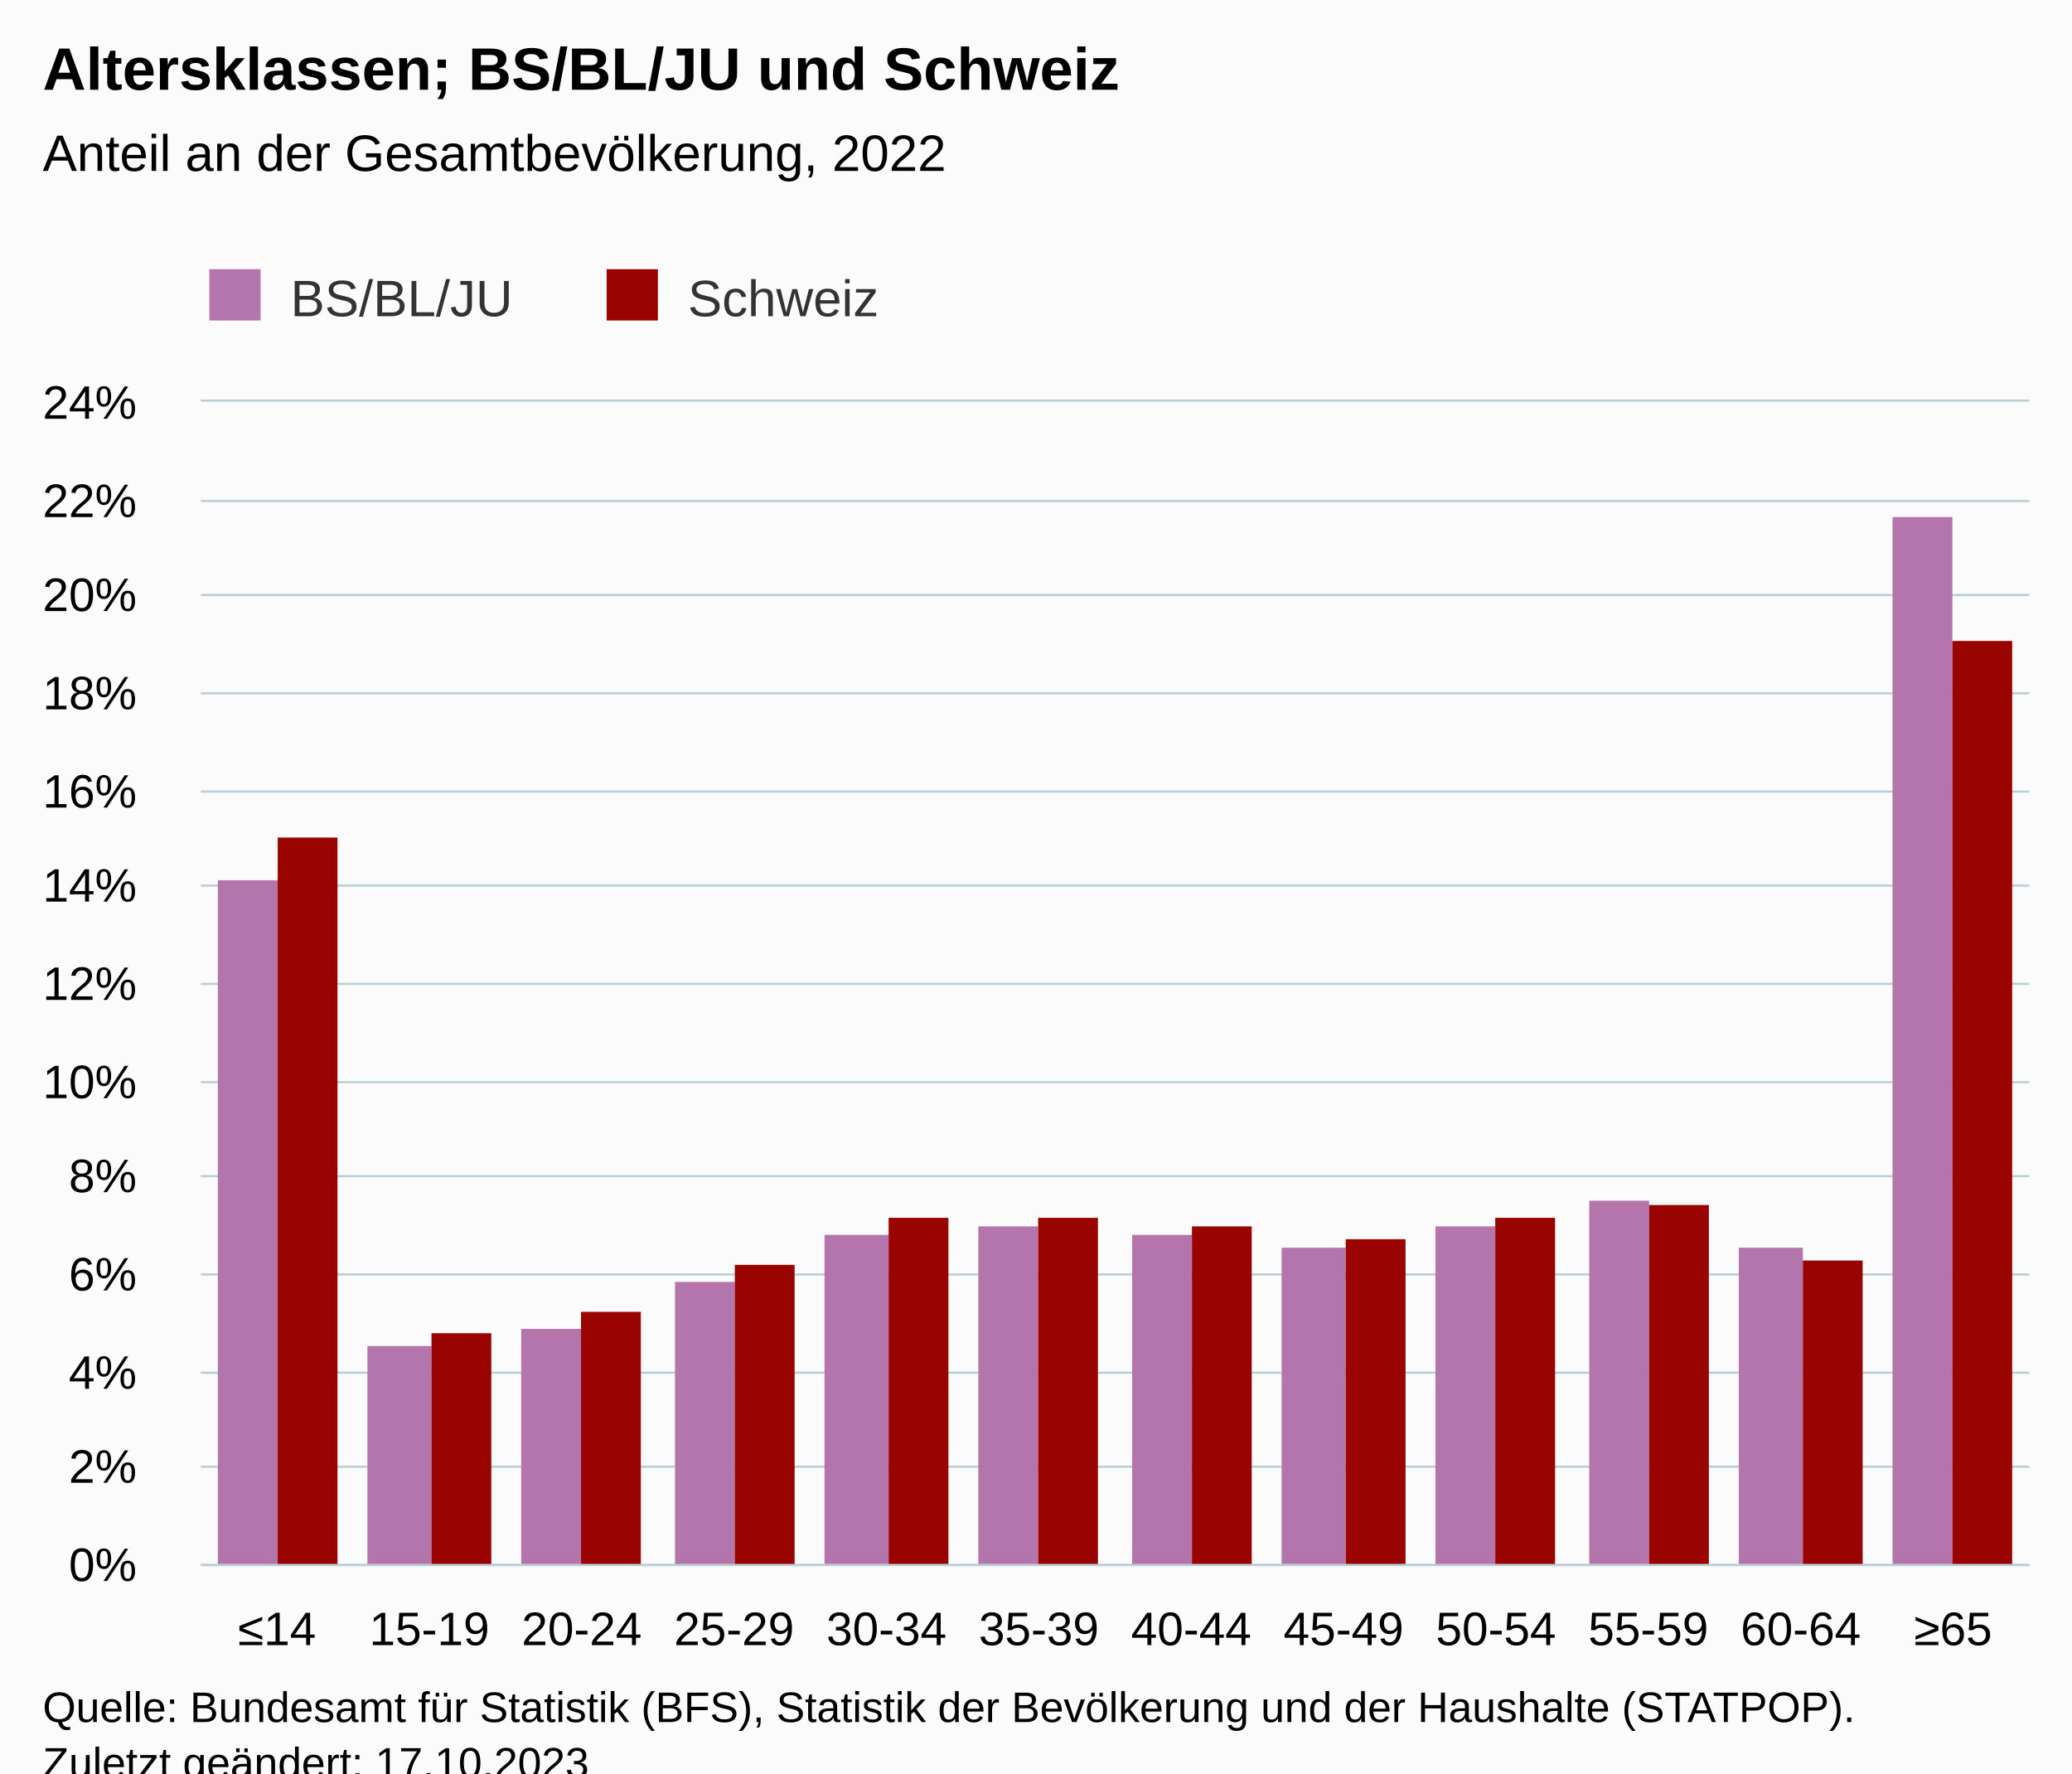
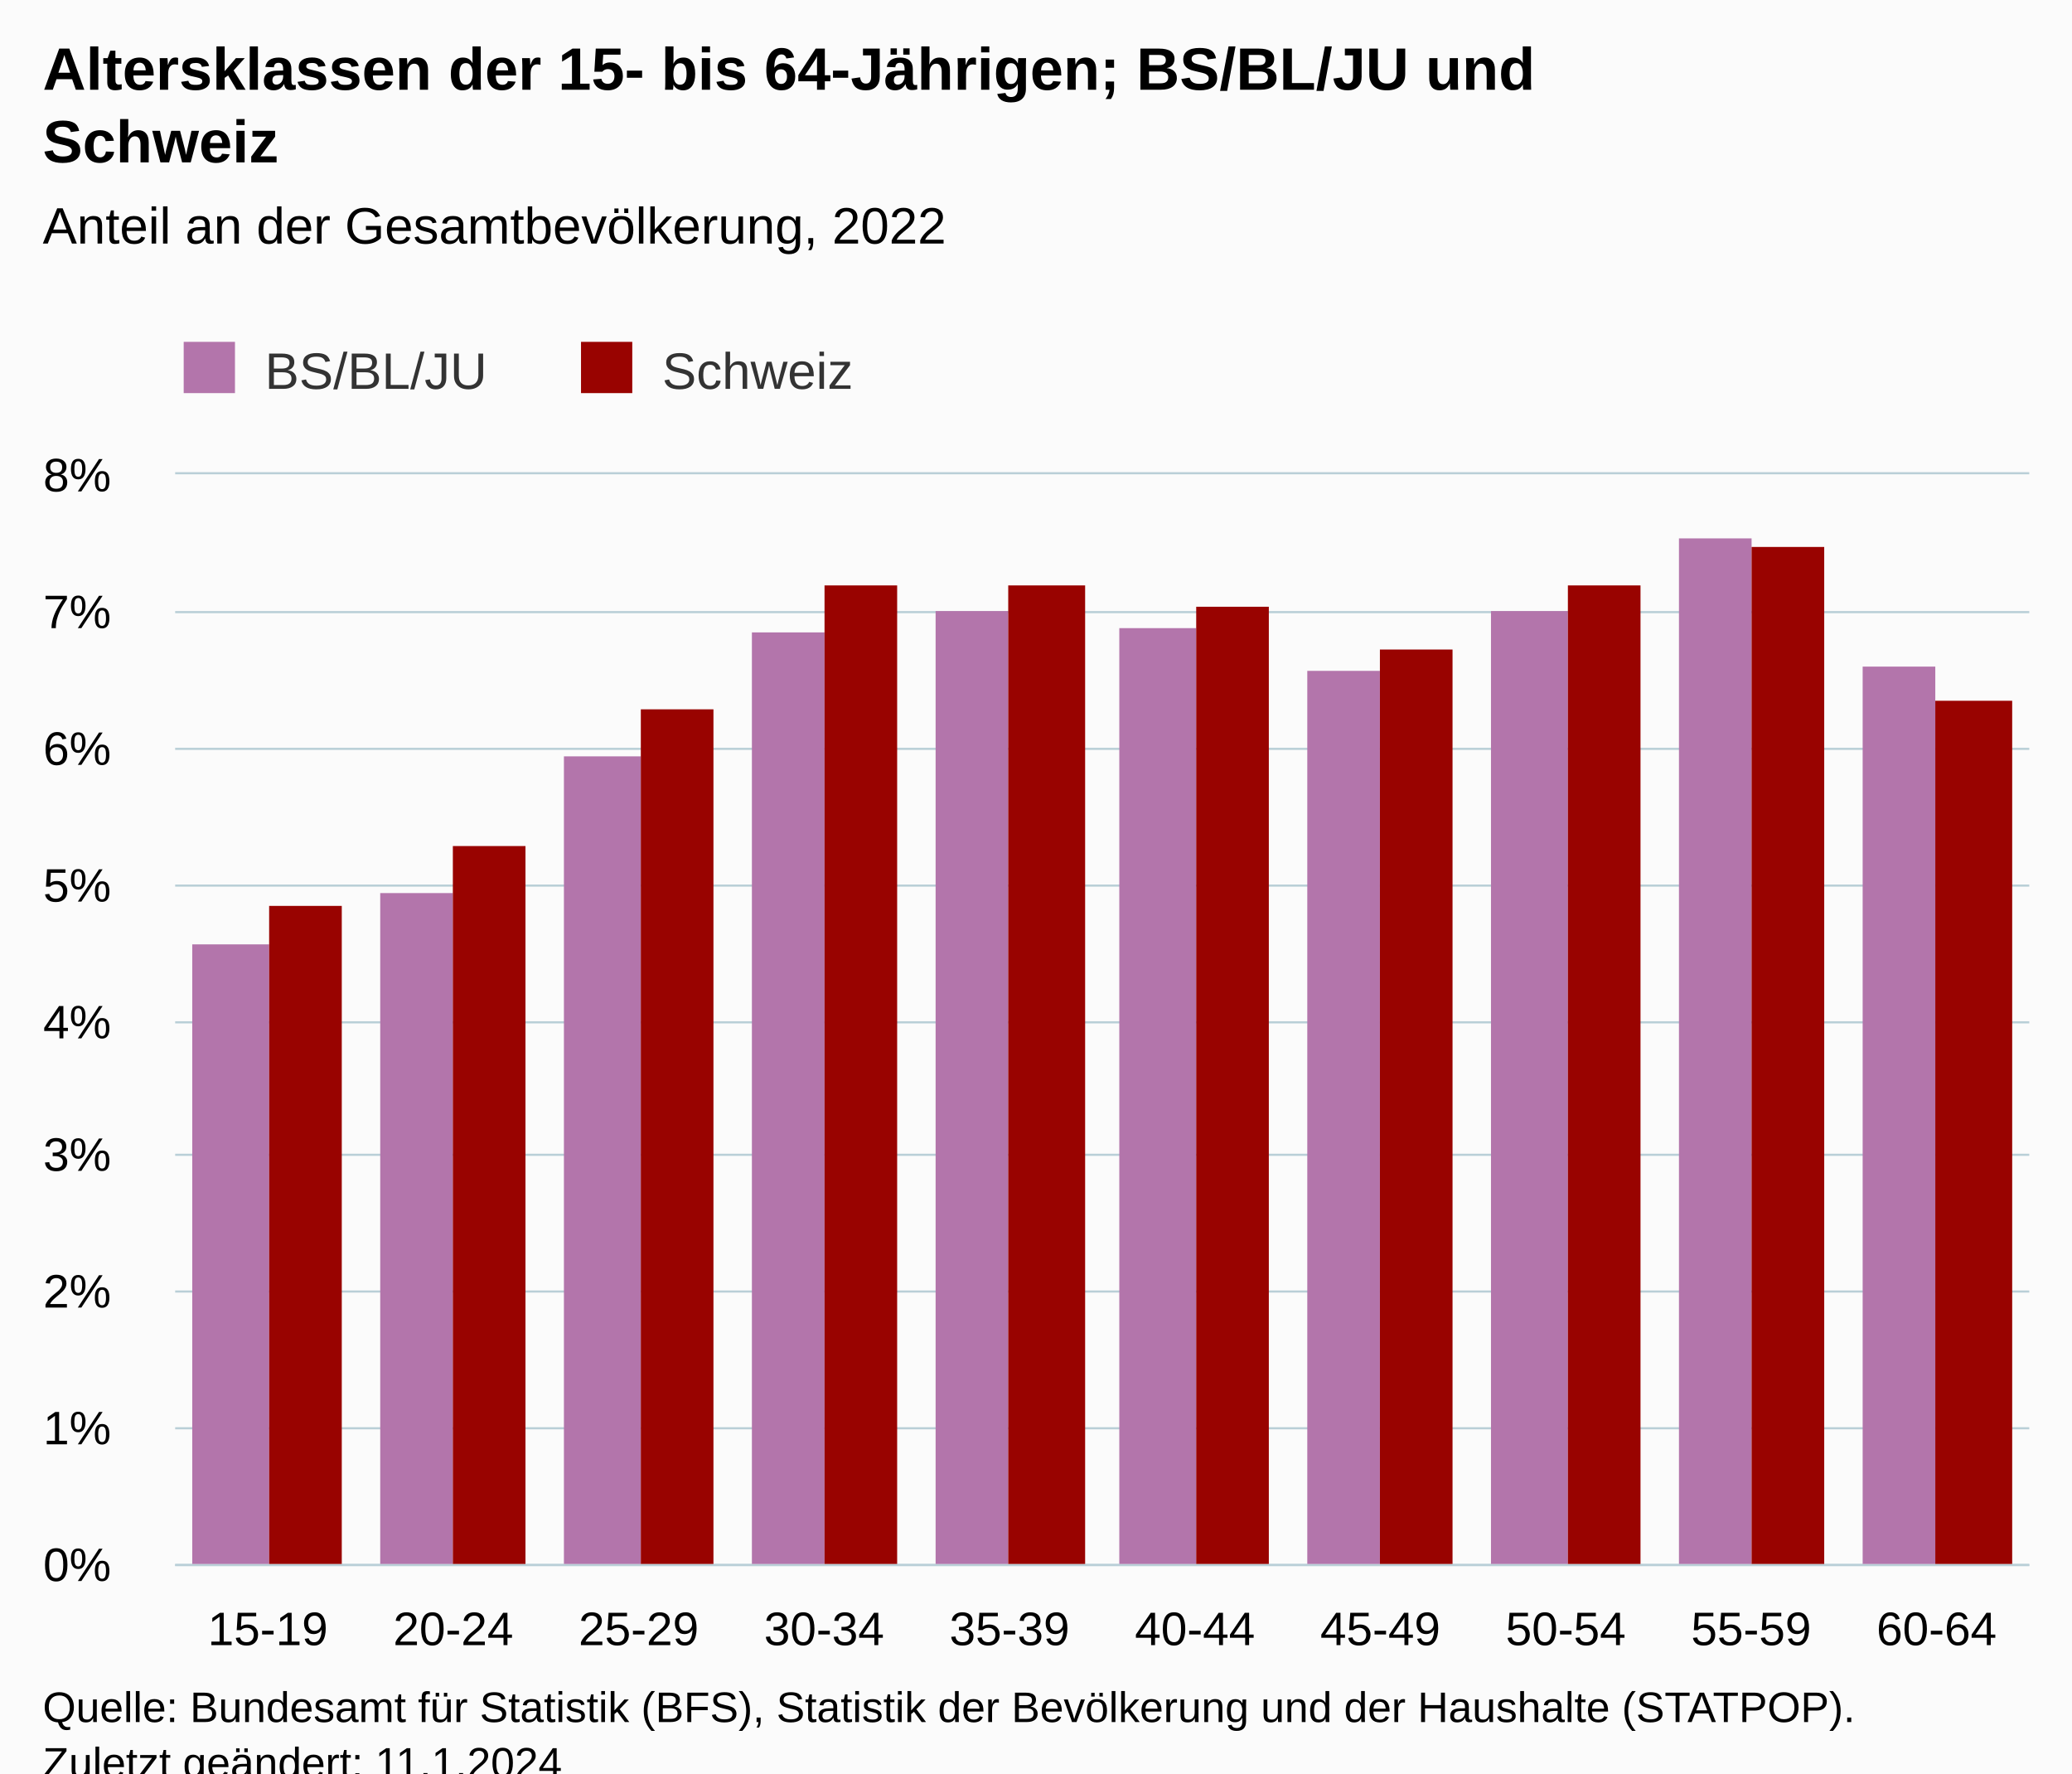
<svg xmlns="http://www.w3.org/2000/svg" version="1.1" class="highcharts-root" style="font-family:Arial;font-size:12px;" viewBox="0 0 485 415">
  <defs>
-     <clipPath id="highcharts-nd9sd5f-31-">
-       <rect x="0" y="0" width="428" height="272" fill="none" />
+     <clipPath id="highcharts-dtl2p6n-27-">
+       <rect x="0" y="0" width="434" height="255" fill="none" />
    </clipPath>
-     <clipPath id="highcharts-nd9sd5f-44-">
-       <rect x="0" y="0" width="428" height="272" fill="none" />
+     <clipPath id="highcharts-dtl2p6n-38-">
+       <rect x="0" y="0" width="434" height="255" fill="none" />
    </clipPath>
-     <clipPath id="highcharts-nd9sd5f-57-">
-       <rect x="47" y="94" width="428" height="272" fill="none" />
+     <clipPath id="highcharts-dtl2p6n-49-">
+       <rect x="41" y="111" width="434" height="255" fill="none" />
    </clipPath>
  </defs>
  <rect fill="#fbfbfb" class="highcharts-background" x="0" y="0" width="485" height="428" rx="0" ry="0" />
-   <rect fill="none" class="highcharts-plot-background" x="47" y="94" width="428" height="272" />
+   <rect fill="none" class="highcharts-plot-background" x="41" y="111" width="434" height="255" />
  <g class="highcharts-pane-group" data-z-index="0" />
  <g class="highcharts-grid highcharts-xaxis-grid" data-z-index="1">
-     <path fill="none" data-z-index="1" class="highcharts-grid-line" d="M 82.5 94 L 82.5 366" opacity="1" />
-     <path fill="none" data-z-index="1" class="highcharts-grid-line" d="M 117.5 94 L 117.5 366" opacity="1" />
-     <path fill="none" data-z-index="1" class="highcharts-grid-line" d="M 153.5 94 L 153.5 366" opacity="1" />
-     <path fill="none" data-z-index="1" class="highcharts-grid-line" d="M 189.5 94 L 189.5 366" opacity="1" />
-     <path fill="none" data-z-index="1" class="highcharts-grid-line" d="M 224.5 94 L 224.5 366" opacity="1" />
-     <path fill="none" data-z-index="1" class="highcharts-grid-line" d="M 260.5 94 L 260.5 366" opacity="1" />
-     <path fill="none" data-z-index="1" class="highcharts-grid-line" d="M 296.5 94 L 296.5 366" opacity="1" />
-     <path fill="none" data-z-index="1" class="highcharts-grid-line" d="M 331.5 94 L 331.5 366" opacity="1" />
-     <path fill="none" data-z-index="1" class="highcharts-grid-line" d="M 367.5 94 L 367.5 366" opacity="1" />
-     <path fill="none" data-z-index="1" class="highcharts-grid-line" d="M 403.5 94 L 403.5 366" opacity="1" />
-     <path fill="none" data-z-index="1" class="highcharts-grid-line" d="M 438.5 94 L 438.5 366" opacity="1" />
-     <path fill="none" data-z-index="1" class="highcharts-grid-line" d="M 474.5 94 L 474.5 366" opacity="1" />
-     <path fill="none" data-z-index="1" class="highcharts-grid-line" d="M 46.5 94 L 46.5 366" opacity="1" />
+     <path fill="none" data-z-index="1" class="highcharts-grid-line" d="M 83.5 111 L 83.5 366" opacity="1" />
+     <path fill="none" data-z-index="1" class="highcharts-grid-line" d="M 127.5 111 L 127.5 366" opacity="1" />
+     <path fill="none" data-z-index="1" class="highcharts-grid-line" d="M 170.5 111 L 170.5 366" opacity="1" />
+     <path fill="none" data-z-index="1" class="highcharts-grid-line" d="M 214.5 111 L 214.5 366" opacity="1" />
+     <path fill="none" data-z-index="1" class="highcharts-grid-line" d="M 257.5 111 L 257.5 366" opacity="1" />
+     <path fill="none" data-z-index="1" class="highcharts-grid-line" d="M 300.5 111 L 300.5 366" opacity="1" />
+     <path fill="none" data-z-index="1" class="highcharts-grid-line" d="M 344.5 111 L 344.5 366" opacity="1" />
+     <path fill="none" data-z-index="1" class="highcharts-grid-line" d="M 387.5 111 L 387.5 366" opacity="1" />
+     <path fill="none" data-z-index="1" class="highcharts-grid-line" d="M 431.5 111 L 431.5 366" opacity="1" />
+     <path fill="none" data-z-index="1" class="highcharts-grid-line" d="M 474.5 111 L 474.5 366" opacity="1" />
+     <path fill="none" data-z-index="1" class="highcharts-grid-line" d="M 40.5 111 L 40.5 366" opacity="1" />
  </g>
  <g class="highcharts-grid highcharts-yaxis-grid" data-z-index="1">
-     <path fill="none" stroke="#B9CFD7" stroke-width="0.5" data-z-index="1" class="highcharts-grid-line" d="M 47 366.25 L 475 366.25" opacity="1" />
-     <path fill="none" stroke="#B9CFD7" stroke-width="0.5" data-z-index="1" class="highcharts-grid-line" d="M 47 343.25 L 475 343.25" opacity="1" />
-     <path fill="none" stroke="#B9CFD7" stroke-width="0.5" data-z-index="1" class="highcharts-grid-line" d="M 47 321.25 L 475 321.25" opacity="1" />
-     <path fill="none" stroke="#B9CFD7" stroke-width="0.5" data-z-index="1" class="highcharts-grid-line" d="M 47 298.25 L 475 298.25" opacity="1" />
-     <path fill="none" stroke="#B9CFD7" stroke-width="0.5" data-z-index="1" class="highcharts-grid-line" d="M 47 275.25 L 475 275.25" opacity="1" />
-     <path fill="none" stroke="#B9CFD7" stroke-width="0.5" data-z-index="1" class="highcharts-grid-line" d="M 47 253.25 L 475 253.25" opacity="1" />
-     <path fill="none" stroke="#B9CFD7" stroke-width="0.5" data-z-index="1" class="highcharts-grid-line" d="M 47 230.25 L 475 230.25" opacity="1" />
-     <path fill="none" stroke="#B9CFD7" stroke-width="0.5" data-z-index="1" class="highcharts-grid-line" d="M 47 207.25 L 475 207.25" opacity="1" />
-     <path fill="none" stroke="#B9CFD7" stroke-width="0.5" data-z-index="1" class="highcharts-grid-line" d="M 47 185.25 L 475 185.25" opacity="1" />
-     <path fill="none" stroke="#B9CFD7" stroke-width="0.5" data-z-index="1" class="highcharts-grid-line" d="M 47 162.25 L 475 162.25" opacity="1" />
-     <path fill="none" stroke="#B9CFD7" stroke-width="0.5" data-z-index="1" class="highcharts-grid-line" d="M 47 139.25 L 475 139.25" opacity="1" />
-     <path fill="none" stroke="#B9CFD7" stroke-width="0.5" data-z-index="1" class="highcharts-grid-line" d="M 47 117.25 L 475 117.25" opacity="1" />
-     <path fill="none" stroke="#B9CFD7" stroke-width="0.5" data-z-index="1" class="highcharts-grid-line" d="M 47 93.75 L 475 93.75" opacity="1" />
+     <path fill="none" stroke="#B9CFD7" stroke-width="0.5" data-z-index="1" class="highcharts-grid-line" d="M 41 366.25 L 475 366.25" opacity="1" />
+     <path fill="none" stroke="#B9CFD7" stroke-width="0.5" data-z-index="1" class="highcharts-grid-line" d="M 41 334.25 L 475 334.25" opacity="1" />
+     <path fill="none" stroke="#B9CFD7" stroke-width="0.5" data-z-index="1" class="highcharts-grid-line" d="M 41 302.25 L 475 302.25" opacity="1" />
+     <path fill="none" stroke="#B9CFD7" stroke-width="0.5" data-z-index="1" class="highcharts-grid-line" d="M 41 270.25 L 475 270.25" opacity="1" />
+     <path fill="none" stroke="#B9CFD7" stroke-width="0.5" data-z-index="1" class="highcharts-grid-line" d="M 41 239.25 L 475 239.25" opacity="1" />
+     <path fill="none" stroke="#B9CFD7" stroke-width="0.5" data-z-index="1" class="highcharts-grid-line" d="M 41 207.25 L 475 207.25" opacity="1" />
+     <path fill="none" stroke="#B9CFD7" stroke-width="0.5" data-z-index="1" class="highcharts-grid-line" d="M 41 175.25 L 475 175.25" opacity="1" />
+     <path fill="none" stroke="#B9CFD7" stroke-width="0.5" data-z-index="1" class="highcharts-grid-line" d="M 41 143.25 L 475 143.25" opacity="1" />
+     <path fill="none" stroke="#B9CFD7" stroke-width="0.5" data-z-index="1" class="highcharts-grid-line" d="M 41 110.75 L 475 110.75" opacity="1" />
  </g>
-   <rect fill="none" class="highcharts-plot-border" data-z-index="1" x="47" y="94" width="428" height="272" />
+   <rect fill="none" class="highcharts-plot-border" data-z-index="1" x="41" y="111" width="434" height="255" />
  <g class="highcharts-axis highcharts-xaxis" data-z-index="2">
-     <path fill="none" class="highcharts-axis-line" stroke="#B9CFD7" stroke-width="0.5" data-z-index="7" d="M 47 366.25 L 475 366.25" />
+     <path fill="none" class="highcharts-axis-line" stroke="#B9CFD7" stroke-width="0.5" data-z-index="7" d="M 41 366.25 L 475 366.25" />
  </g>
  <g class="highcharts-axis highcharts-yaxis" data-z-index="2">
-     <path fill="none" class="highcharts-axis-line" data-z-index="7" d="M 47 94 L 47 366" />
+     <path fill="none" class="highcharts-axis-line" data-z-index="7" d="M 41 111 L 41 366" />
  </g>
  <g class="highcharts-series-group" data-z-index="3">
-     <g class="highcharts-series highcharts-series-0 highcharts-column-series" data-z-index="0.1" opacity="1" transform="translate(47,94) scale(1 1)" clip-path="url(#highcharts-nd9sd5f-44-)">
-       <rect x="4" y="112" width="14" height="161" fill="#B375AB" opacity="1" class="highcharts-point" />
-       <rect x="39" y="221" width="15" height="52" fill="#B375AB" opacity="1" class="highcharts-point" />
-       <rect x="75" y="217" width="14" height="56" fill="#B375AB" opacity="1" class="highcharts-point" />
-       <rect x="111" y="206" width="14" height="67" fill="#B375AB" opacity="1" class="highcharts-point" />
-       <rect x="146" y="195" width="15" height="78" fill="#B375AB" opacity="1" class="highcharts-point" />
-       <rect x="182" y="193" width="14" height="80" fill="#B375AB" opacity="1" class="highcharts-point" />
-       <rect x="218" y="195" width="14" height="78" fill="#B375AB" opacity="1" class="highcharts-point" />
-       <rect x="253" y="198" width="15" height="75" fill="#B375AB" opacity="1" class="highcharts-point" />
-       <rect x="289" y="193" width="14" height="80" fill="#B375AB" opacity="1" class="highcharts-point" />
-       <rect x="325" y="187" width="14" height="86" fill="#B375AB" opacity="1" class="highcharts-point" />
-       <rect x="360" y="198" width="15" height="75" fill="#B375AB" opacity="1" class="highcharts-point" />
-       <rect x="396" y="27" width="14" height="246" fill="#B375AB" opacity="1" class="highcharts-point" />
+     <g class="highcharts-series highcharts-series-0 highcharts-column-series" data-z-index="0.1" opacity="1" transform="translate(41,111) scale(1 1)" clip-path="url(#highcharts-dtl2p6n-38-)">
+       <rect x="4" y="110" width="18" height="146" fill="#B375AB" opacity="1" class="highcharts-point" />
+       <rect x="48" y="98" width="17" height="158" fill="#B375AB" opacity="1" class="highcharts-point" />
+       <rect x="91" y="66" width="18" height="190" fill="#B375AB" opacity="1" class="highcharts-point" />
+       <rect x="135" y="37" width="17" height="219" fill="#B375AB" opacity="1" class="highcharts-point" />
+       <rect x="178" y="32" width="17" height="224" fill="#B375AB" opacity="1" class="highcharts-point" />
+       <rect x="221" y="36" width="18" height="220" fill="#B375AB" opacity="1" class="highcharts-point" />
+       <rect x="265" y="46" width="17" height="210" fill="#B375AB" opacity="1" class="highcharts-point" />
+       <rect x="308" y="32" width="18" height="224" fill="#B375AB" opacity="1" class="highcharts-point" />
+       <rect x="352" y="15" width="17" height="241" fill="#B375AB" opacity="1" class="highcharts-point" />
+       <rect x="395" y="45" width="17" height="211" fill="#B375AB" opacity="1" class="highcharts-point" />
    </g>
-     <g class="highcharts-markers highcharts-series-0 highcharts-column-series" data-z-index="0.1" opacity="1" transform="translate(47,94) scale(1 1)" clip-path="none" />
-     <g class="highcharts-series highcharts-series-1 highcharts-column-series" data-z-index="0.1" opacity="1" transform="translate(47,94) scale(1 1)" clip-path="url(#highcharts-nd9sd5f-44-)">
-       <rect x="18" y="102" width="14" height="171" fill="#990300" opacity="1" class="highcharts-point" />
-       <rect x="54" y="218" width="14" height="55" fill="#990300" opacity="1" class="highcharts-point" />
-       <rect x="89" y="213" width="14" height="60" fill="#990300" opacity="1" class="highcharts-point" />
-       <rect x="125" y="202" width="14" height="71" fill="#990300" opacity="1" class="highcharts-point" />
-       <rect x="161" y="191" width="14" height="82" fill="#990300" opacity="1" class="highcharts-point" />
-       <rect x="196" y="191" width="14" height="82" fill="#990300" opacity="1" class="highcharts-point" />
-       <rect x="232" y="193" width="14" height="80" fill="#990300" opacity="1" class="highcharts-point" />
-       <rect x="268" y="196" width="14" height="77" fill="#990300" opacity="1" class="highcharts-point" />
-       <rect x="303" y="191" width="14" height="82" fill="#990300" opacity="1" class="highcharts-point" />
-       <rect x="339" y="188" width="14" height="85" fill="#990300" opacity="1" class="highcharts-point" />
-       <rect x="375" y="201" width="14" height="72" fill="#990300" opacity="1" class="highcharts-point" />
-       <rect x="410" y="56" width="14" height="217" fill="#990300" opacity="1" class="highcharts-point" />
+     <g class="highcharts-markers highcharts-series-0 highcharts-column-series" data-z-index="0.1" opacity="1" transform="translate(41,111) scale(1 1)" clip-path="none" />
+     <g class="highcharts-series highcharts-series-1 highcharts-column-series" data-z-index="0.1" opacity="1" transform="translate(41,111) scale(1 1)" clip-path="url(#highcharts-dtl2p6n-38-)">
+       <rect x="22" y="101" width="17" height="155" fill="#990300" opacity="1" class="highcharts-point" />
+       <rect x="65" y="87" width="17" height="169" fill="#990300" opacity="1" class="highcharts-point" />
+       <rect x="109" y="55" width="17" height="201" fill="#990300" opacity="1" class="highcharts-point" />
+       <rect x="152" y="26" width="17" height="230" fill="#990300" opacity="1" class="highcharts-point" />
+       <rect x="195" y="26" width="18" height="230" fill="#990300" opacity="1" class="highcharts-point" />
+       <rect x="239" y="31" width="17" height="225" fill="#990300" opacity="1" class="highcharts-point" />
+       <rect x="282" y="41" width="17" height="215" fill="#990300" opacity="1" class="highcharts-point" />
+       <rect x="326" y="26" width="17" height="230" fill="#990300" opacity="1" class="highcharts-point" />
+       <rect x="369" y="17" width="17" height="239" fill="#990300" opacity="1" class="highcharts-point" />
+       <rect x="412" y="53" width="18" height="203" fill="#990300" opacity="1" class="highcharts-point" />
    </g>
-     <g class="highcharts-markers highcharts-series-1 highcharts-column-series" data-z-index="0.1" opacity="1" transform="translate(47,94) scale(1 1)" clip-path="none" />
+     <g class="highcharts-markers highcharts-series-1 highcharts-column-series" data-z-index="0.1" opacity="1" transform="translate(41,111) scale(1 1)" clip-path="none" />
  </g>
  <text x="10" text-anchor="start" class="highcharts-title" data-z-index="4" style="color:#000000;font-size:14px;font-weight:bold;fill:#000000;" y="21">
-     <tspan>Altersklassen; BS/BL/JU und Schweiz</tspan>
+     <tspan>Altersklassen der 15- bis 64-Jährigen; BS/BL/JU und</tspan>
+     <tspan dy="17" x="10">Schweiz</tspan>
  </text>
-   <text x="10" text-anchor="start" class="highcharts-subtitle" data-z-index="4" style="color:#000000;font-size:12px;font-weight:normal;fill:#000000;" y="40">
+   <text x="10" text-anchor="start" class="highcharts-subtitle" data-z-index="4" style="color:#000000;font-size:12px;font-weight:normal;fill:#000000;" y="57">
    <tspan>Anteil an der Gesamtbevölkerung, 2022</tspan>
  </text>
  <text x="10" text-anchor="start" class="highcharts-caption" data-z-index="4" style="color:#666666;fill:#666666;" y="400" />
-   <g class="highcharts-legend" data-z-index="7" transform="translate(39,56)">
+   <g class="highcharts-legend" data-z-index="7" transform="translate(33,73)">
    <rect fill="none" class="highcharts-legend-box" rx="0" ry="0" x="0" y="0" width="175" height="26" visibility="visible" />
    <g data-z-index="1">
      <g>
        <g class="highcharts-legend-item highcharts-column-series highcharts-color-undefined highcharts-series-0" data-z-index="1" transform="translate(8,3)">
          <text x="21" style="color:#333333;cursor:pointer;font-size:12px;font-weight:normal;fill:#333333;" text-anchor="start" data-z-index="2" y="15">
            <tspan>BS/BL/JU</tspan>
          </text>
          <rect x="2" y="4" width="12" height="12" fill="#B375AB" class="highcharts-point" data-z-index="3" />
        </g>
        <g class="highcharts-legend-item highcharts-column-series highcharts-color-undefined highcharts-series-1" data-z-index="1" transform="translate(101,3)">
          <text x="21" y="15" style="color:#333333;cursor:pointer;font-size:12px;font-weight:normal;fill:#333333;" text-anchor="start" data-z-index="2">
            <tspan>Schweiz</tspan>
          </text>
          <rect x="2" y="4" width="12" height="12" fill="#990300" class="highcharts-point" data-z-index="3" />
        </g>
      </g>
    </g>
  </g>
  <g class="highcharts-axis-labels highcharts-xaxis-labels" data-z-index="7">
-     <text x="64.833" style="color:#000000;cursor:default;font-size:11px;fill:#000000;" text-anchor="middle" transform="translate(0,0)" y="385" opacity="1">≤14</text>
-     <text x="100.5" style="color:#000000;cursor:default;font-size:11px;fill:#000000;" text-anchor="middle" transform="translate(0,0)" y="385" opacity="1">15-19</text>
-     <text x="136.167" style="color:#000000;cursor:default;font-size:11px;fill:#000000;" text-anchor="middle" transform="translate(0,0)" y="385" opacity="1">20-24</text>
-     <text x="171.833" style="color:#000000;cursor:default;font-size:11px;fill:#000000;" text-anchor="middle" transform="translate(0,0)" y="385" opacity="1">25-29</text>
-     <text x="207.5" style="color:#000000;cursor:default;font-size:11px;fill:#000000;" text-anchor="middle" transform="translate(0,0)" y="385" opacity="1">30-34</text>
-     <text x="243.167" style="color:#000000;cursor:default;font-size:11px;fill:#000000;" text-anchor="middle" transform="translate(0,0)" y="385" opacity="1">35-39</text>
-     <text x="278.833" style="color:#000000;cursor:default;font-size:11px;fill:#000000;" text-anchor="middle" transform="translate(0,0)" y="385" opacity="1">40-44</text>
-     <text x="314.5" style="color:#000000;cursor:default;font-size:11px;fill:#000000;" text-anchor="middle" transform="translate(0,0)" y="385" opacity="1">45-49</text>
-     <text x="350.167" style="color:#000000;cursor:default;font-size:11px;fill:#000000;" text-anchor="middle" transform="translate(0,0)" y="385" opacity="1">50-54</text>
-     <text x="385.833" style="color:#000000;cursor:default;font-size:11px;fill:#000000;" text-anchor="middle" transform="translate(0,0)" y="385" opacity="1">55-59</text>
-     <text x="421.5" style="color:#000000;cursor:default;font-size:11px;fill:#000000;" text-anchor="middle" transform="translate(0,0)" y="385" opacity="1">60-64</text>
-     <text x="457.167" style="color:#000000;cursor:default;font-size:11px;fill:#000000;" text-anchor="middle" transform="translate(0,0)" y="385" opacity="1">≥65</text>
+     <text x="62.7" style="color:#000000;cursor:default;font-size:11px;fill:#000000;" text-anchor="middle" transform="translate(0,0)" y="385" opacity="1">15-19</text>
+     <text x="106.1" style="color:#000000;cursor:default;font-size:11px;fill:#000000;" text-anchor="middle" transform="translate(0,0)" y="385" opacity="1">20-24</text>
+     <text x="149.5" style="color:#000000;cursor:default;font-size:11px;fill:#000000;" text-anchor="middle" transform="translate(0,0)" y="385" opacity="1">25-29</text>
+     <text x="192.9" style="color:#000000;cursor:default;font-size:11px;fill:#000000;" text-anchor="middle" transform="translate(0,0)" y="385" opacity="1">30-34</text>
+     <text x="236.3" style="color:#000000;cursor:default;font-size:11px;fill:#000000;" text-anchor="middle" transform="translate(0,0)" y="385" opacity="1">35-39</text>
+     <text x="279.7" style="color:#000000;cursor:default;font-size:11px;fill:#000000;" text-anchor="middle" transform="translate(0,0)" y="385" opacity="1">40-44</text>
+     <text x="323.1" style="color:#000000;cursor:default;font-size:11px;fill:#000000;" text-anchor="middle" transform="translate(0,0)" y="385" opacity="1">45-49</text>
+     <text x="366.5" style="color:#000000;cursor:default;font-size:11px;fill:#000000;" text-anchor="middle" transform="translate(0,0)" y="385" opacity="1">50-54</text>
+     <text x="409.9" style="color:#000000;cursor:default;font-size:11px;fill:#000000;" text-anchor="middle" transform="translate(0,0)" y="385" opacity="1">55-59</text>
+     <text x="453.3" style="color:#000000;cursor:default;font-size:11px;fill:#000000;" text-anchor="middle" transform="translate(0,0)" y="385" opacity="1">60-64</text>
  </g>
  <g class="highcharts-axis-labels highcharts-yaxis-labels" data-z-index="7">
-     <text x="32" style="color:#000000;cursor:default;font-size:11px;fill:#000000;" text-anchor="end" transform="translate(0,0)" y="370" opacity="1">0%</text>
-     <text x="32" style="color:#000000;cursor:default;font-size:11px;fill:#000000;" text-anchor="end" transform="translate(0,0)" y="347" opacity="1">2%</text>
-     <text x="32" style="color:#000000;cursor:default;font-size:11px;fill:#000000;" text-anchor="end" transform="translate(0,0)" y="325" opacity="1">4%</text>
-     <text x="32" style="color:#000000;cursor:default;font-size:11px;fill:#000000;" text-anchor="end" transform="translate(0,0)" y="302" opacity="1">6%</text>
-     <text x="32" style="color:#000000;cursor:default;font-size:11px;fill:#000000;" text-anchor="end" transform="translate(0,0)" y="279" opacity="1">8%</text>
-     <text x="32" style="color:#000000;cursor:default;font-size:11px;fill:#000000;" text-anchor="end" transform="translate(0,0)" y="257" opacity="1">10%</text>
-     <text x="32" style="color:#000000;cursor:default;font-size:11px;fill:#000000;" text-anchor="end" transform="translate(0,0)" y="234" opacity="1">12%</text>
-     <text x="32" style="color:#000000;cursor:default;font-size:11px;fill:#000000;" text-anchor="end" transform="translate(0,0)" y="211" opacity="1">14%</text>
-     <text x="32" style="color:#000000;cursor:default;font-size:11px;fill:#000000;" text-anchor="end" transform="translate(0,0)" y="189" opacity="1">16%</text>
-     <text x="32" style="color:#000000;cursor:default;font-size:11px;fill:#000000;" text-anchor="end" transform="translate(0,0)" y="166" opacity="1">18%</text>
-     <text x="32" style="color:#000000;cursor:default;font-size:11px;fill:#000000;" text-anchor="end" transform="translate(0,0)" y="143" opacity="1">20%</text>
-     <text x="32" style="color:#000000;cursor:default;font-size:11px;fill:#000000;" text-anchor="end" transform="translate(0,0)" y="121" opacity="1">22%</text>
-     <text x="32" style="color:#000000;cursor:default;font-size:11px;fill:#000000;" text-anchor="end" transform="translate(0,0)" y="98" opacity="1">24%</text>
+     <text x="26" style="color:#000000;cursor:default;font-size:11px;fill:#000000;" text-anchor="end" transform="translate(0,0)" y="370" opacity="1">0%</text>
+     <text x="26" style="color:#000000;cursor:default;font-size:11px;fill:#000000;" text-anchor="end" transform="translate(0,0)" y="338" opacity="1">1%</text>
+     <text x="26" style="color:#000000;cursor:default;font-size:11px;fill:#000000;" text-anchor="end" transform="translate(0,0)" y="306" opacity="1">2%</text>
+     <text x="26" style="color:#000000;cursor:default;font-size:11px;fill:#000000;" text-anchor="end" transform="translate(0,0)" y="274" opacity="1">3%</text>
+     <text x="26" style="color:#000000;cursor:default;font-size:11px;fill:#000000;" text-anchor="end" transform="translate(0,0)" y="243" opacity="1">4%</text>
+     <text x="26" style="color:#000000;cursor:default;font-size:11px;fill:#000000;" text-anchor="end" transform="translate(0,0)" y="211" opacity="1">5%</text>
+     <text x="26" style="color:#000000;cursor:default;font-size:11px;fill:#000000;" text-anchor="end" transform="translate(0,0)" y="179" opacity="1">6%</text>
+     <text x="26" style="color:#000000;cursor:default;font-size:11px;fill:#000000;" text-anchor="end" transform="translate(0,0)" y="147" opacity="1">7%</text>
+     <text x="26" style="color:#000000;cursor:default;font-size:11px;fill:#000000;" text-anchor="end" transform="translate(0,0)" y="115" opacity="1">8%</text>
  </g>
  <text x="10" class="highcharts-credits" text-anchor="start" data-z-index="8" style="cursor:default;color:#000000;font-size:10px;fill:#000000;" y="403">
    <tspan>Quelle: Bundesamt für Statistik (BFS), Statistik der Bevölkerung und der Haushalte (STATPOP).</tspan>
-     <tspan x="10" dy="13">Zuletzt geändert: 17.10.2023</tspan>
+     <tspan x="10" dy="13">Zuletzt geändert: 11.1.2024</tspan>
  </text>
-   <g class="highcharts-control-points" data-z-index="99" clip-path="url(#highcharts-nd9sd5f-57-)" />
+   <g class="highcharts-control-points" data-z-index="99" clip-path="url(#highcharts-dtl2p6n-49-)" />
</svg>
